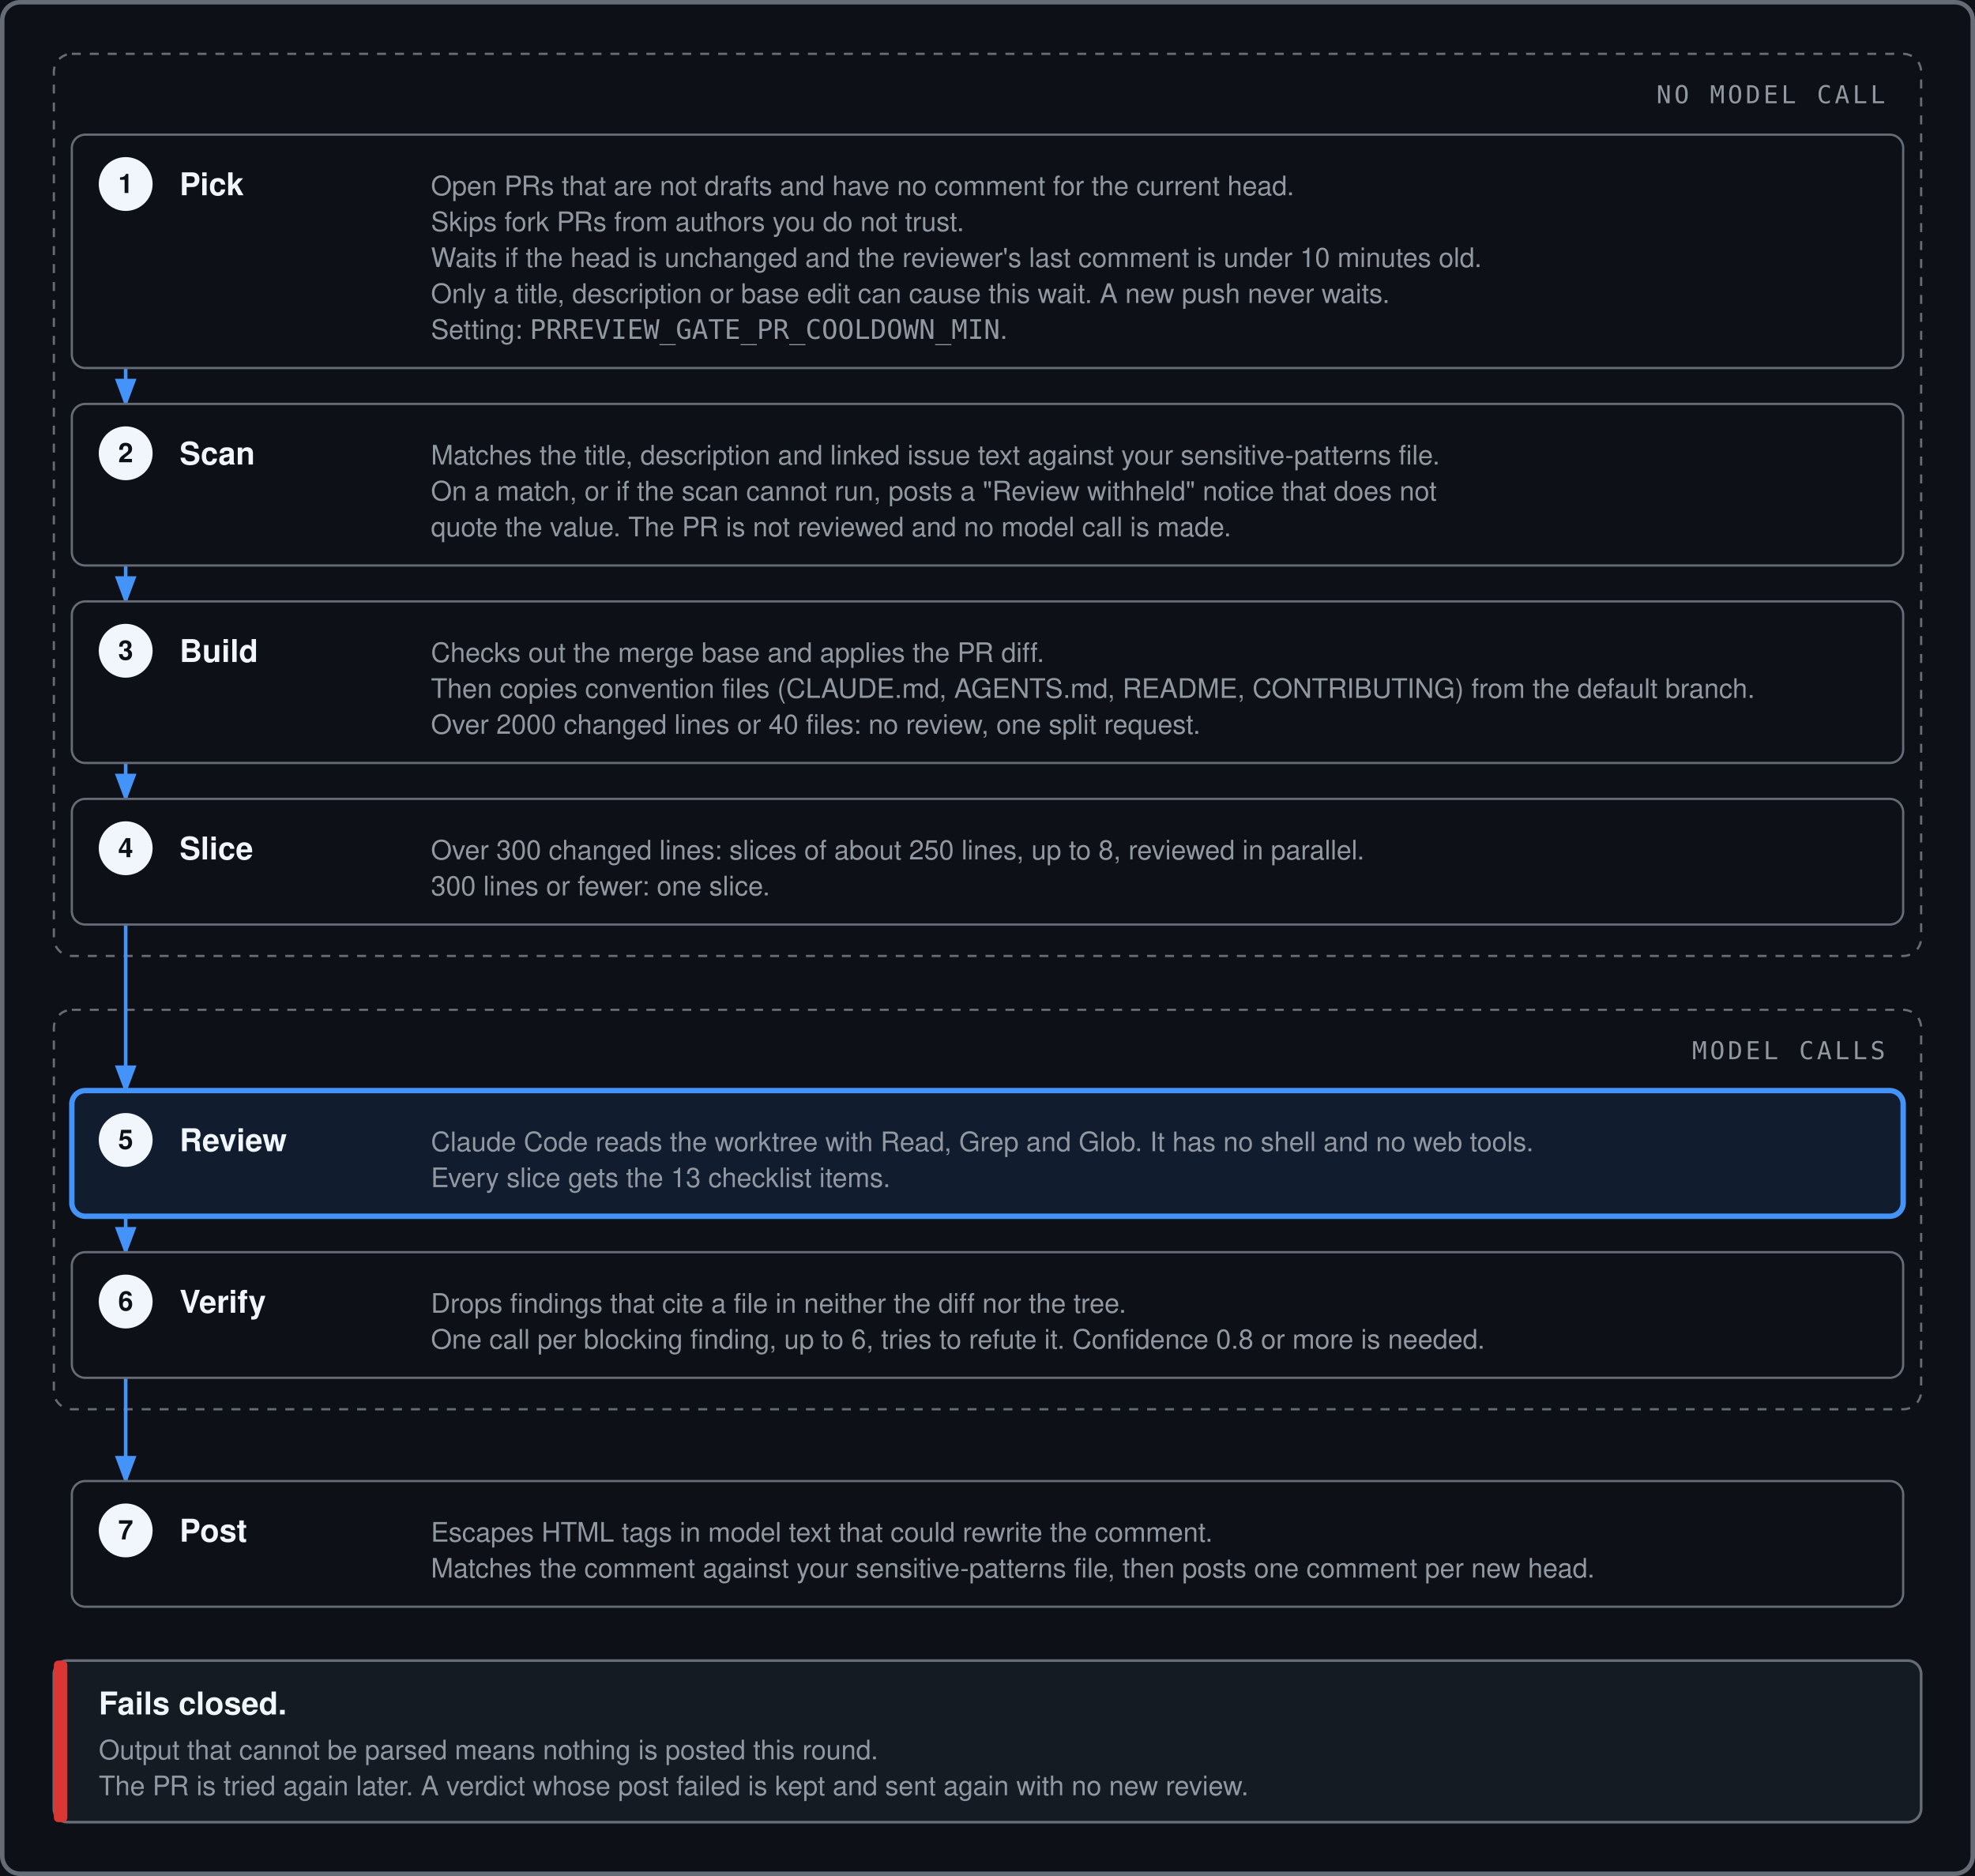
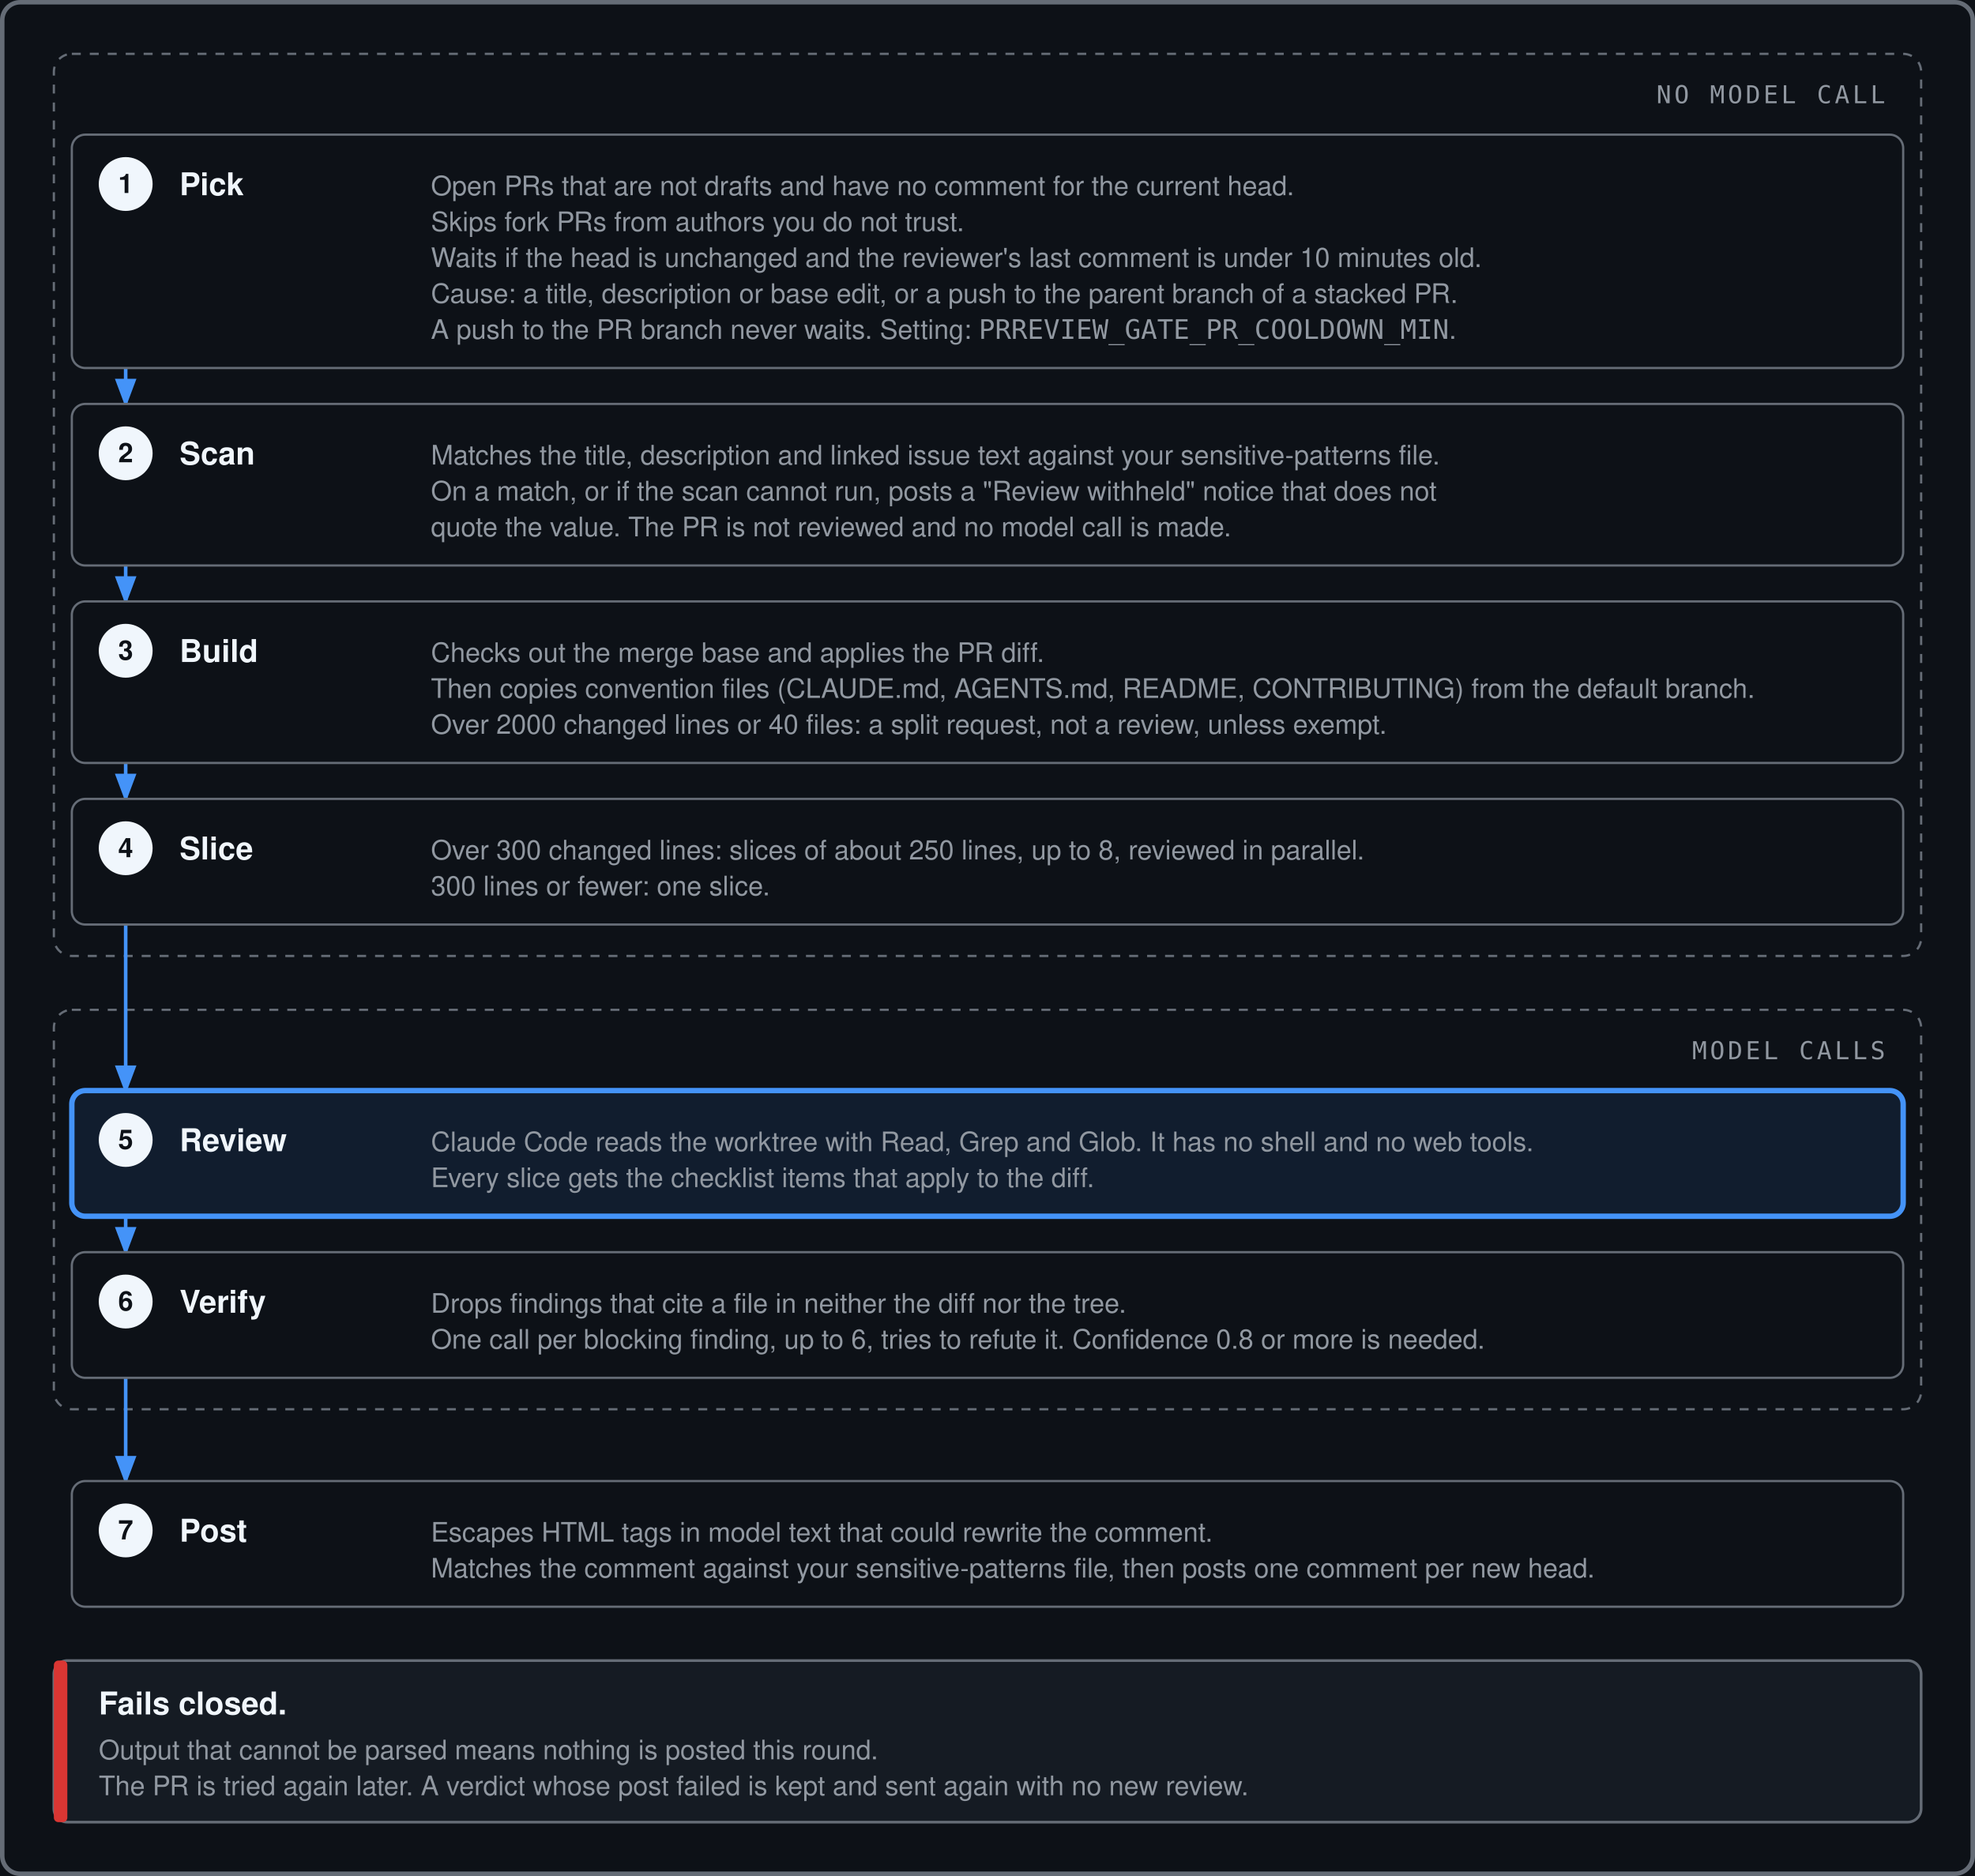
<svg xmlns="http://www.w3.org/2000/svg" viewBox="0 0 880 836" role="img" aria-labelledby="round-github-dark-title round-github-dark-desc" id="round-github-dark-root">
  <defs>
    <style>#round-github-dark-root { font-family: -apple-system, BlinkMacSystemFont, "Segoe UI", Helvetica, Arial, sans-serif; color: #F0F6FC; }
      #round-github-dark-root .page { max-width: 1000px; width: 100%; }
      #round-github-dark-root .diagram-container { width: 100%; overflow-x: auto; }
      #round-github-dark-root .diagram-container { overflow-x: visible; }
      #round-github-dark-root .bg { fill: #0D1117; }
      #round-github-dark-root .edge-frame { fill: none; stroke: #656C76; stroke-width: 2; }
      #round-github-dark-root text { font-family: -apple-system, BlinkMacSystemFont, "Segoe UI", Helvetica, Arial, sans-serif; fill: #F0F6FC; font-size: 12px; }
      #round-github-dark-root .t-name { font-size: 14px; font-weight: 600; }
      #round-github-dark-root .t-name-code { font-family: ui-monospace, SFMono-Regular, Menlo, Consolas, monospace; font-size: 13px; font-weight: 700; }
      #round-github-dark-root .t-sub { fill: #9198A1; }
      #round-github-dark-root .t-code { font-family: ui-monospace, SFMono-Regular, Menlo, Consolas, monospace; font-size: 12px; }
      #round-github-dark-root .t-eye { font-family: ui-monospace, SFMono-Regular, Menlo, Consolas, monospace; font-size: 11px; letter-spacing: .12em; fill: #9198A1; }
      #round-github-dark-root .t-arrow { font-family: ui-monospace, SFMono-Regular, Menlo, Consolas, monospace; font-size: 11px; letter-spacing: .06em; fill: #9198A1; }
      #round-github-dark-root .t-alert { fill: #F85149; font-weight: 700; }
      #round-github-dark-root .t-chip { fill: #0D1117; font-weight: 700; }
      #round-github-dark-root .t-title { font-size: 14px; font-weight: 700; }
      #round-github-dark-root .mask { fill: #0D1117; }
      #round-github-dark-root .node { fill: #151B23; stroke: #656C76; stroke-width: 1.2; }
      #round-github-dark-root .raised { fill: #0D1117; stroke: #656C76; stroke-width: 1; }
      #round-github-dark-root .hero { fill: #111D2E; stroke: #4493F8; stroke-width: 2.4; }
      #round-github-dark-root .optional { fill: none; stroke: #656C76; stroke-width: 1.2; stroke-dasharray: 5 4; }
      #round-github-dark-root .zone { fill: none; stroke: #656C76; stroke-width: 1; stroke-dasharray: 4 4; }
      #round-github-dark-root .strip { fill: #151B23; stroke: #656C76; stroke-width: 1.2; }
      #round-github-dark-root .bar { fill: #DA3633; }
      #round-github-dark-root .alert-node { fill: #0D1117; stroke: #DA3633; stroke-width: 2; stroke-dasharray: 6 4; }
      #round-github-dark-root .edge { fill: none; stroke: #4493F8; stroke-width: 1.6; }
      #round-github-dark-root .edge-dash { fill: none; stroke: #4493F8; stroke-width: 1.4; stroke-dasharray: 5 4; }
      #round-github-dark-root .edge-alert { fill: none; stroke: #DA3633; stroke-width: 1.6; }
      #round-github-dark-root .mk { fill: #4493F8; }
      #round-github-dark-root .mk-alert { fill: #DA3633; }
      #round-github-dark-root .chip { fill: #F0F6FC; }
      #round-github-dark-root .dot { fill: #F0F6FC; }
      #round-github-dark-root .bullet { fill: #9198A1; }
      #round-github-dark-root .diamond { fill: #0D1117; stroke: #656C76; stroke-width: 1.4; }</style>
    <marker id="round-github-dark-arrow" markerWidth="8" markerHeight="6" refX="7" refY="3" orient="auto">
      <polygon class="mk" points="0 0, 8 3, 0 6" />
    </marker>
    <marker id="round-github-dark-arrow-alert" markerWidth="8" markerHeight="6" refX="7" refY="3" orient="auto">
      <polygon class="mk-alert" points="0 0, 8 3, 0 6" />
    </marker>
  </defs>
  <rect class="bg" width="880" height="836" />
  <rect class="edge-frame" x="1" y="1" width="878" height="834" rx="8" />
  <g transform="translate(0,-0)">
    <rect class="zone" x="24" y="24" width="832" height="402" rx="8" />
    <text class="t-eye" x="840" y="46" text-anchor="end">NO MODEL CALL</text>
    <rect class="zone" x="24" y="450" width="832" height="178" rx="8" />
    <text class="t-eye" x="840" y="472" text-anchor="end">MODEL CALLS</text>
    <path class="edge" d="M56,164 V180" marker-end="url(#round-github-dark-arrow)" />
    <path class="edge" d="M56,252 V268" marker-end="url(#round-github-dark-arrow)" />
    <path class="edge" d="M56,340 V356" marker-end="url(#round-github-dark-arrow)" />
    <path class="edge" d="M56,412 V486" marker-end="url(#round-github-dark-arrow)" />
    <path class="edge" d="M56,542 V558" marker-end="url(#round-github-dark-arrow)" />
    <path class="edge" d="M56,614 V660" marker-end="url(#round-github-dark-arrow)" />
    <g data-box="32 60 816 104" data-left="170">
      <rect class="raised" x="32" y="60" width="816" height="104" rx="6" />
      <circle class="chip" cx="56" cy="82" r="12" />
      <text class="t-chip" x="56" y="86" text-anchor="middle">1</text>
      <text class="t-name" x="80" y="87">Pick</text>
      <text class="t-sub" x="192" y="87">Open PRs that are not drafts and have no comment for the current head.</text>
      <text class="t-sub" x="192" y="103">Skips fork PRs from authors you do not trust.</text>
      <text class="t-sub" x="192" y="119">Waits if the head is unchanged and the reviewer's last comment is under 10 minutes old.</text>
-       <text class="t-sub" x="192" y="135">Only a title, description or base edit can cause this wait. A new push never waits.</text>
-       <text class="t-sub" x="192" y="151">Setting: <tspan class="t-code">PRREVIEW_GATE_PR_COOLDOWN_MIN</tspan>.</text>
+       <text class="t-sub" x="192" y="135">Cause: a title, description or base edit, or a push to the parent branch of a stacked PR.</text>
+       <text class="t-sub" x="192" y="151">A push to the PR branch never waits. Setting: <tspan class="t-code">PRREVIEW_GATE_PR_COOLDOWN_MIN</tspan>.</text>
    </g>
    <g data-box="32 180 816 72" data-left="170">
      <rect class="raised" x="32" y="180" width="816" height="72" rx="6" />
      <circle class="chip" cx="56" cy="202" r="12" />
      <text class="t-chip" x="56" y="206" text-anchor="middle">2</text>
      <text class="t-name" x="80" y="207">Scan</text>
      <text class="t-sub" x="192" y="207">Matches the title, description and linked issue text against your sensitive-patterns file.</text>
      <text class="t-sub" x="192" y="223">On a match, or if the scan cannot run, posts a "Review withheld" notice that does not</text>
      <text class="t-sub" x="192" y="239">quote the value. The PR is not reviewed and no model call is made.</text>
    </g>
    <g data-box="32 268 816 72" data-left="170">
      <rect class="raised" x="32" y="268" width="816" height="72" rx="6" />
      <circle class="chip" cx="56" cy="290" r="12" />
      <text class="t-chip" x="56" y="294" text-anchor="middle">3</text>
      <text class="t-name" x="80" y="295">Build</text>
      <text class="t-sub" x="192" y="295">Checks out the merge base and applies the PR diff.</text>
      <text class="t-sub" x="192" y="311">Then copies convention files (CLAUDE.md, AGENTS.md, README, CONTRIBUTING) from the default branch.</text>
-       <text class="t-sub" x="192" y="327">Over 2000 changed lines or 40 files: no review, one split request.</text>
+       <text class="t-sub" x="192" y="327">Over 2000 changed lines or 40 files: a split request, not a review, unless exempt.</text>
    </g>
    <g data-box="32 356 816 56" data-left="170">
      <rect class="raised" x="32" y="356" width="816" height="56" rx="6" />
      <circle class="chip" cx="56" cy="378" r="12" />
      <text class="t-chip" x="56" y="382" text-anchor="middle">4</text>
      <text class="t-name" x="80" y="383">Slice</text>
      <text class="t-sub" x="192" y="383">Over 300 changed lines: slices of about 250 lines, up to 8, reviewed in parallel.</text>
      <text class="t-sub" x="192" y="399">300 lines or fewer: one slice.</text>
    </g>
    <g class="focal" data-box="32 486 816 56" data-left="170">
      <rect class="hero focal-r" x="32" y="486" width="816" height="56" rx="6" />
      <circle class="chip" cx="56" cy="508" r="12" />
      <text class="t-chip" x="56" y="512" text-anchor="middle">5</text>
      <text class="t-name" x="80" y="513">Review</text>
      <text class="t-sub" x="192" y="513">Claude Code reads the worktree with Read, Grep and Glob. It has no shell and no web tools.</text>
-       <text class="t-sub" x="192" y="529">Every slice gets the 13 checklist items.</text>
+       <text class="t-sub" x="192" y="529">Every slice gets the checklist items that apply to the diff.</text>
    </g>
    <g data-box="32 558 816 56" data-left="170">
      <rect class="raised" x="32" y="558" width="816" height="56" rx="6" />
      <circle class="chip" cx="56" cy="580" r="12" />
      <text class="t-chip" x="56" y="584" text-anchor="middle">6</text>
      <text class="t-name" x="80" y="585">Verify</text>
      <text class="t-sub" x="192" y="585">Drops findings that cite a file in neither the diff nor the tree.</text>
      <text class="t-sub" x="192" y="601">One call per blocking finding, up to 6, tries to refute it. Confidence 0.8 or more is needed.</text>
    </g>
    <g data-box="32 660 816 56" data-left="170">
      <rect class="raised" x="32" y="660" width="816" height="56" rx="6" />
      <circle class="chip" cx="56" cy="682" r="12" />
      <text class="t-chip" x="56" y="686" text-anchor="middle">7</text>
      <text class="t-name" x="80" y="687">Post</text>
      <text class="t-sub" x="192" y="687">Escapes HTML tags in model text that could rewrite the comment.</text>
      <text class="t-sub" x="192" y="703">Matches the comment against your sensitive-patterns file, then posts one comment per new head.</text>
    </g>
    <g data-box="24 740 832 72">
      <rect class="strip" x="24" y="740" width="832" height="72" rx="6" />
      <rect class="bar" x="24" y="740" width="6" height="72" rx="2" />
      <text class="t-title" x="44" y="764">Fails closed.</text>
      <text class="t-sub" x="44" y="784">Output that cannot be parsed means nothing is posted this round.</text>
      <text class="t-sub" x="44" y="800">The PR is tried again later. A verdict whose post failed is kept and sent again with no new review.</text>
    </g>
  </g>
</svg>
